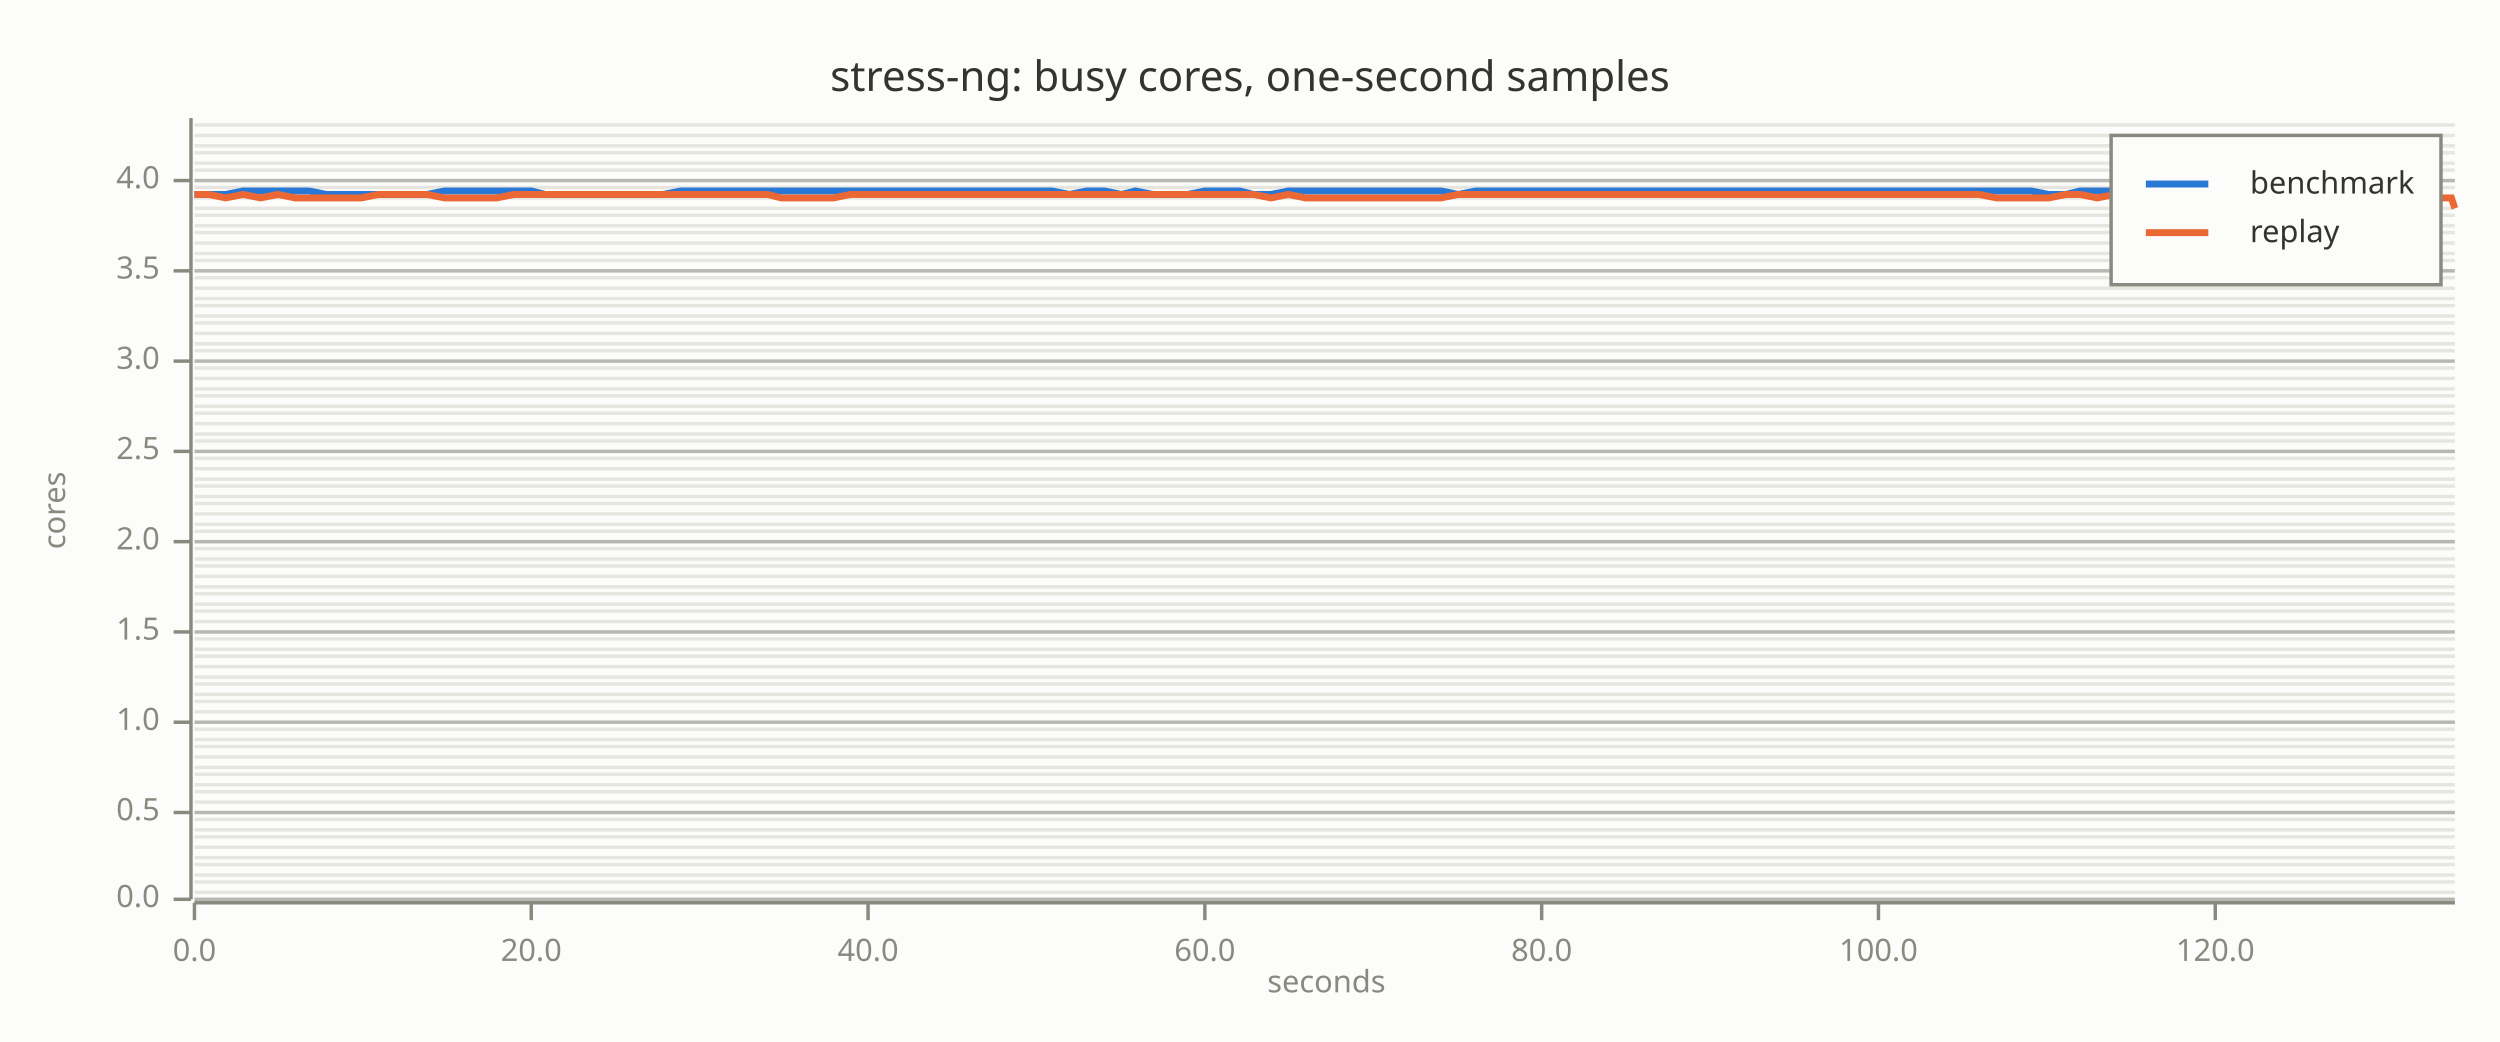
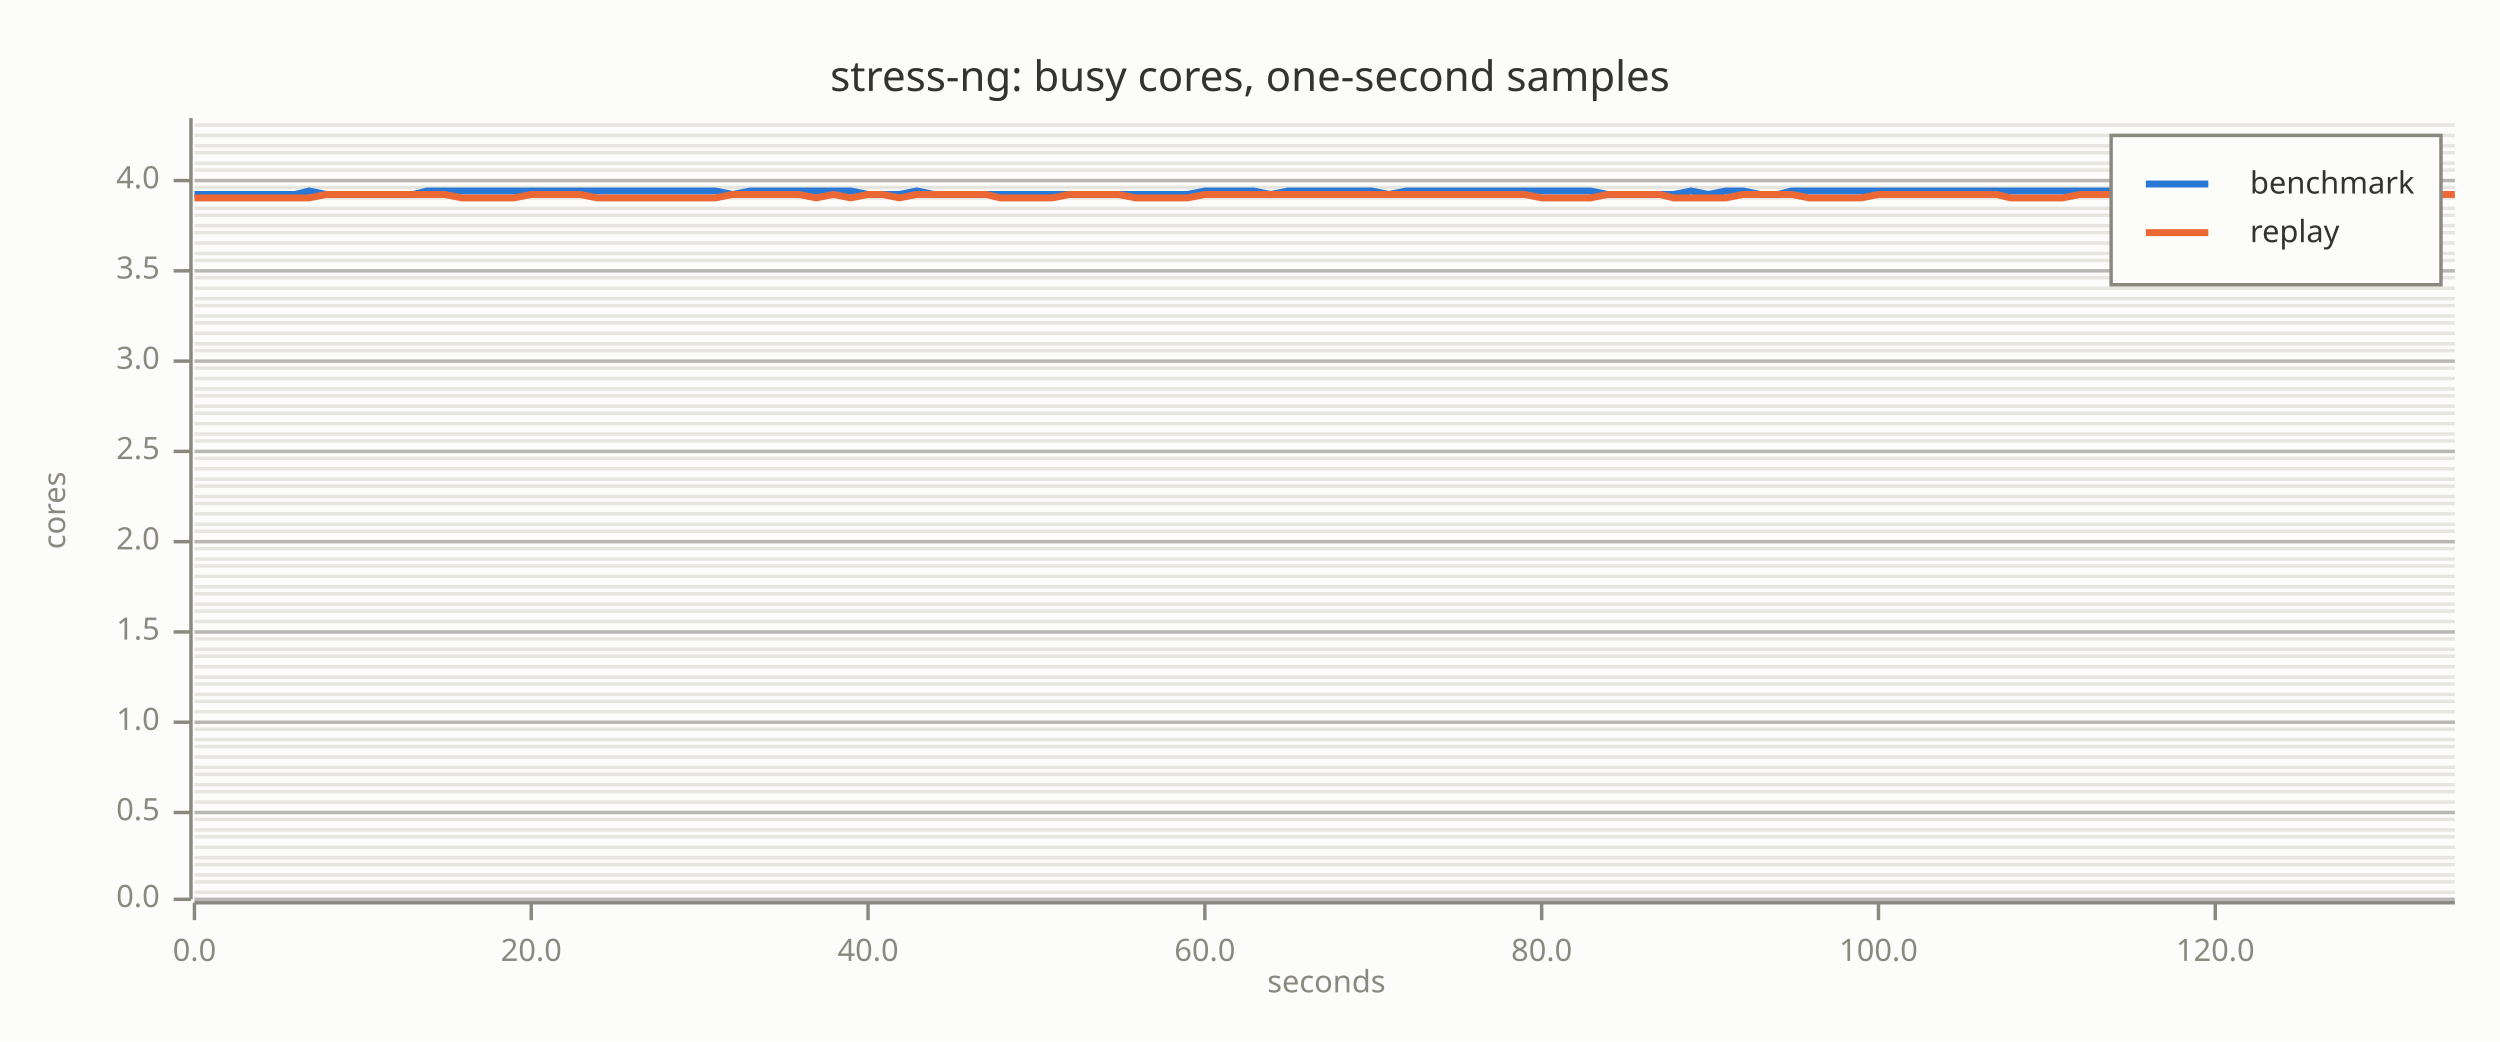
<svg xmlns="http://www.w3.org/2000/svg" width="720" height="300" viewBox="0 0 720 300">
  <rect x="0" y="0" width="720" height="300" opacity="1" fill="#FCFCFB" stroke="none" />
  <text x="360" y="17" dy="0.76em" text-anchor="middle" font-family="sans-serif" font-size="12.097" opacity="1" fill="#333330">
stress-ng: busy cores, one-second samples
</text>
  <line opacity="1" stroke="#E6E5E0" stroke-width="1" x1="56" y1="259" x2="707" y2="259" />
  <line opacity="1" stroke="#E6E5E0" stroke-width="1" x1="56" y1="257" x2="707" y2="257" />
  <line opacity="1" stroke="#E6E5E0" stroke-width="1" x1="56" y1="254" x2="707" y2="254" />
  <line opacity="1" stroke="#E6E5E0" stroke-width="1" x1="56" y1="252" x2="707" y2="252" />
  <line opacity="1" stroke="#E6E5E0" stroke-width="1" x1="56" y1="249" x2="707" y2="249" />
  <line opacity="1" stroke="#E6E5E0" stroke-width="1" x1="56" y1="247" x2="707" y2="247" />
  <line opacity="1" stroke="#E6E5E0" stroke-width="1" x1="56" y1="244" x2="707" y2="244" />
  <line opacity="1" stroke="#E6E5E0" stroke-width="1" x1="56" y1="241" x2="707" y2="241" />
  <line opacity="1" stroke="#E6E5E0" stroke-width="1" x1="56" y1="239" x2="707" y2="239" />
  <line opacity="1" stroke="#E6E5E0" stroke-width="1" x1="56" y1="236" x2="707" y2="236" />
  <line opacity="1" stroke="#E6E5E0" stroke-width="1" x1="56" y1="234" x2="707" y2="234" />
  <line opacity="1" stroke="#E6E5E0" stroke-width="1" x1="56" y1="231" x2="707" y2="231" />
  <line opacity="1" stroke="#E6E5E0" stroke-width="1" x1="56" y1="228" x2="707" y2="228" />
  <line opacity="1" stroke="#E6E5E0" stroke-width="1" x1="56" y1="226" x2="707" y2="226" />
  <line opacity="1" stroke="#E6E5E0" stroke-width="1" x1="56" y1="223" x2="707" y2="223" />
  <line opacity="1" stroke="#E6E5E0" stroke-width="1" x1="56" y1="221" x2="707" y2="221" />
  <line opacity="1" stroke="#E6E5E0" stroke-width="1" x1="56" y1="218" x2="707" y2="218" />
  <line opacity="1" stroke="#E6E5E0" stroke-width="1" x1="56" y1="215" x2="707" y2="215" />
  <line opacity="1" stroke="#E6E5E0" stroke-width="1" x1="56" y1="213" x2="707" y2="213" />
  <line opacity="1" stroke="#E6E5E0" stroke-width="1" x1="56" y1="210" x2="707" y2="210" />
  <line opacity="1" stroke="#E6E5E0" stroke-width="1" x1="56" y1="208" x2="707" y2="208" />
  <line opacity="1" stroke="#E6E5E0" stroke-width="1" x1="56" y1="205" x2="707" y2="205" />
  <line opacity="1" stroke="#E6E5E0" stroke-width="1" x1="56" y1="202" x2="707" y2="202" />
  <line opacity="1" stroke="#E6E5E0" stroke-width="1" x1="56" y1="200" x2="707" y2="200" />
  <line opacity="1" stroke="#E6E5E0" stroke-width="1" x1="56" y1="197" x2="707" y2="197" />
  <line opacity="1" stroke="#E6E5E0" stroke-width="1" x1="56" y1="195" x2="707" y2="195" />
  <line opacity="1" stroke="#E6E5E0" stroke-width="1" x1="56" y1="192" x2="707" y2="192" />
  <line opacity="1" stroke="#E6E5E0" stroke-width="1" x1="56" y1="189" x2="707" y2="189" />
  <line opacity="1" stroke="#E6E5E0" stroke-width="1" x1="56" y1="187" x2="707" y2="187" />
  <line opacity="1" stroke="#E6E5E0" stroke-width="1" x1="56" y1="184" x2="707" y2="184" />
  <line opacity="1" stroke="#E6E5E0" stroke-width="1" x1="56" y1="182" x2="707" y2="182" />
  <line opacity="1" stroke="#E6E5E0" stroke-width="1" x1="56" y1="179" x2="707" y2="179" />
  <line opacity="1" stroke="#E6E5E0" stroke-width="1" x1="56" y1="176" x2="707" y2="176" />
  <line opacity="1" stroke="#E6E5E0" stroke-width="1" x1="56" y1="174" x2="707" y2="174" />
  <line opacity="1" stroke="#E6E5E0" stroke-width="1" x1="56" y1="171" x2="707" y2="171" />
  <line opacity="1" stroke="#E6E5E0" stroke-width="1" x1="56" y1="169" x2="707" y2="169" />
  <line opacity="1" stroke="#E6E5E0" stroke-width="1" x1="56" y1="166" x2="707" y2="166" />
  <line opacity="1" stroke="#E6E5E0" stroke-width="1" x1="56" y1="163" x2="707" y2="163" />
  <line opacity="1" stroke="#E6E5E0" stroke-width="1" x1="56" y1="161" x2="707" y2="161" />
  <line opacity="1" stroke="#E6E5E0" stroke-width="1" x1="56" y1="158" x2="707" y2="158" />
  <line opacity="1" stroke="#E6E5E0" stroke-width="1" x1="56" y1="156" x2="707" y2="156" />
  <line opacity="1" stroke="#E6E5E0" stroke-width="1" x1="56" y1="153" x2="707" y2="153" />
  <line opacity="1" stroke="#E6E5E0" stroke-width="1" x1="56" y1="151" x2="707" y2="151" />
  <line opacity="1" stroke="#E6E5E0" stroke-width="1" x1="56" y1="148" x2="707" y2="148" />
  <line opacity="1" stroke="#E6E5E0" stroke-width="1" x1="56" y1="145" x2="707" y2="145" />
  <line opacity="1" stroke="#E6E5E0" stroke-width="1" x1="56" y1="143" x2="707" y2="143" />
  <line opacity="1" stroke="#E6E5E0" stroke-width="1" x1="56" y1="140" x2="707" y2="140" />
  <line opacity="1" stroke="#E6E5E0" stroke-width="1" x1="56" y1="138" x2="707" y2="138" />
  <line opacity="1" stroke="#E6E5E0" stroke-width="1" x1="56" y1="135" x2="707" y2="135" />
  <line opacity="1" stroke="#E6E5E0" stroke-width="1" x1="56" y1="132" x2="707" y2="132" />
  <line opacity="1" stroke="#E6E5E0" stroke-width="1" x1="56" y1="130" x2="707" y2="130" />
  <line opacity="1" stroke="#E6E5E0" stroke-width="1" x1="56" y1="127" x2="707" y2="127" />
  <line opacity="1" stroke="#E6E5E0" stroke-width="1" x1="56" y1="125" x2="707" y2="125" />
  <line opacity="1" stroke="#E6E5E0" stroke-width="1" x1="56" y1="122" x2="707" y2="122" />
  <line opacity="1" stroke="#E6E5E0" stroke-width="1" x1="56" y1="119" x2="707" y2="119" />
  <line opacity="1" stroke="#E6E5E0" stroke-width="1" x1="56" y1="117" x2="707" y2="117" />
  <line opacity="1" stroke="#E6E5E0" stroke-width="1" x1="56" y1="114" x2="707" y2="114" />
  <line opacity="1" stroke="#E6E5E0" stroke-width="1" x1="56" y1="112" x2="707" y2="112" />
  <line opacity="1" stroke="#E6E5E0" stroke-width="1" x1="56" y1="109" x2="707" y2="109" />
  <line opacity="1" stroke="#E6E5E0" stroke-width="1" x1="56" y1="106" x2="707" y2="106" />
  <line opacity="1" stroke="#E6E5E0" stroke-width="1" x1="56" y1="104" x2="707" y2="104" />
  <line opacity="1" stroke="#E6E5E0" stroke-width="1" x1="56" y1="101" x2="707" y2="101" />
  <line opacity="1" stroke="#E6E5E0" stroke-width="1" x1="56" y1="99" x2="707" y2="99" />
  <line opacity="1" stroke="#E6E5E0" stroke-width="1" x1="56" y1="96" x2="707" y2="96" />
  <line opacity="1" stroke="#E6E5E0" stroke-width="1" x1="56" y1="93" x2="707" y2="93" />
  <line opacity="1" stroke="#E6E5E0" stroke-width="1" x1="56" y1="91" x2="707" y2="91" />
  <line opacity="1" stroke="#E6E5E0" stroke-width="1" x1="56" y1="88" x2="707" y2="88" />
  <line opacity="1" stroke="#E6E5E0" stroke-width="1" x1="56" y1="86" x2="707" y2="86" />
  <line opacity="1" stroke="#E6E5E0" stroke-width="1" x1="56" y1="83" x2="707" y2="83" />
  <line opacity="1" stroke="#E6E5E0" stroke-width="1" x1="56" y1="80" x2="707" y2="80" />
  <line opacity="1" stroke="#E6E5E0" stroke-width="1" x1="56" y1="78" x2="707" y2="78" />
  <line opacity="1" stroke="#E6E5E0" stroke-width="1" x1="56" y1="75" x2="707" y2="75" />
  <line opacity="1" stroke="#E6E5E0" stroke-width="1" x1="56" y1="73" x2="707" y2="73" />
  <line opacity="1" stroke="#E6E5E0" stroke-width="1" x1="56" y1="70" x2="707" y2="70" />
  <line opacity="1" stroke="#E6E5E0" stroke-width="1" x1="56" y1="67" x2="707" y2="67" />
  <line opacity="1" stroke="#E6E5E0" stroke-width="1" x1="56" y1="65" x2="707" y2="65" />
  <line opacity="1" stroke="#E6E5E0" stroke-width="1" x1="56" y1="62" x2="707" y2="62" />
  <line opacity="1" stroke="#E6E5E0" stroke-width="1" x1="56" y1="60" x2="707" y2="60" />
  <line opacity="1" stroke="#E6E5E0" stroke-width="1" x1="56" y1="57" x2="707" y2="57" />
  <line opacity="1" stroke="#E6E5E0" stroke-width="1" x1="56" y1="54" x2="707" y2="54" />
  <line opacity="1" stroke="#E6E5E0" stroke-width="1" x1="56" y1="52" x2="707" y2="52" />
  <line opacity="1" stroke="#E6E5E0" stroke-width="1" x1="56" y1="49" x2="707" y2="49" />
  <line opacity="1" stroke="#E6E5E0" stroke-width="1" x1="56" y1="47" x2="707" y2="47" />
  <line opacity="1" stroke="#E6E5E0" stroke-width="1" x1="56" y1="44" x2="707" y2="44" />
  <line opacity="1" stroke="#E6E5E0" stroke-width="1" x1="56" y1="42" x2="707" y2="42" />
  <line opacity="1" stroke="#E6E5E0" stroke-width="1" x1="56" y1="39" x2="707" y2="39" />
  <line opacity="1" stroke="#E6E5E0" stroke-width="1" x1="56" y1="36" x2="707" y2="36" />
  <text x="12" y="147" dy="0.76em" text-anchor="middle" font-family="sans-serif" font-size="8.871" opacity="1" fill="#8A8980" transform="rotate(270, 12, 147)">
cores
</text>
  <text x="382" y="288" dy="-0.5ex" text-anchor="middle" font-family="sans-serif" font-size="8.871" opacity="1" fill="#8A8980">
seconds
</text>
  <line opacity="0.2" stroke="#000000" stroke-width="1" x1="56" y1="259" x2="707" y2="259" />
  <line opacity="0.2" stroke="#000000" stroke-width="1" x1="56" y1="234" x2="707" y2="234" />
  <line opacity="0.2" stroke="#000000" stroke-width="1" x1="56" y1="208" x2="707" y2="208" />
  <line opacity="0.2" stroke="#000000" stroke-width="1" x1="56" y1="182" x2="707" y2="182" />
  <line opacity="0.2" stroke="#000000" stroke-width="1" x1="56" y1="156" x2="707" y2="156" />
  <line opacity="0.2" stroke="#000000" stroke-width="1" x1="56" y1="130" x2="707" y2="130" />
  <line opacity="0.2" stroke="#000000" stroke-width="1" x1="56" y1="104" x2="707" y2="104" />
  <line opacity="0.2" stroke="#000000" stroke-width="1" x1="56" y1="78" x2="707" y2="78" />
  <line opacity="0.2" stroke="#000000" stroke-width="1" x1="56" y1="52" x2="707" y2="52" />
  <polyline fill="none" opacity="1" stroke="#8A8980" stroke-width="1" points="55,34 55,259 " />
  <text x="46" y="259" dy="0.5ex" text-anchor="end" font-family="sans-serif" font-size="8.871" opacity="1" fill="#8A8980">
0.0
</text>
  <polyline fill="none" opacity="1" stroke="#8A8980" stroke-width="1" points="50,259 55,259 " />
  <text x="46" y="234" dy="0.5ex" text-anchor="end" font-family="sans-serif" font-size="8.871" opacity="1" fill="#8A8980">
0.5
</text>
  <polyline fill="none" opacity="1" stroke="#8A8980" stroke-width="1" points="50,234 55,234 " />
  <text x="46" y="208" dy="0.5ex" text-anchor="end" font-family="sans-serif" font-size="8.871" opacity="1" fill="#8A8980">
1.0
</text>
  <polyline fill="none" opacity="1" stroke="#8A8980" stroke-width="1" points="50,208 55,208 " />
  <text x="46" y="182" dy="0.5ex" text-anchor="end" font-family="sans-serif" font-size="8.871" opacity="1" fill="#8A8980">
1.5
</text>
  <polyline fill="none" opacity="1" stroke="#8A8980" stroke-width="1" points="50,182 55,182 " />
  <text x="46" y="156" dy="0.5ex" text-anchor="end" font-family="sans-serif" font-size="8.871" opacity="1" fill="#8A8980">
2.0
</text>
  <polyline fill="none" opacity="1" stroke="#8A8980" stroke-width="1" points="50,156 55,156 " />
  <text x="46" y="130" dy="0.5ex" text-anchor="end" font-family="sans-serif" font-size="8.871" opacity="1" fill="#8A8980">
2.5
</text>
  <polyline fill="none" opacity="1" stroke="#8A8980" stroke-width="1" points="50,130 55,130 " />
  <text x="46" y="104" dy="0.5ex" text-anchor="end" font-family="sans-serif" font-size="8.871" opacity="1" fill="#8A8980">
3.0
</text>
  <polyline fill="none" opacity="1" stroke="#8A8980" stroke-width="1" points="50,104 55,104 " />
  <text x="46" y="78" dy="0.5ex" text-anchor="end" font-family="sans-serif" font-size="8.871" opacity="1" fill="#8A8980">
3.5
</text>
  <polyline fill="none" opacity="1" stroke="#8A8980" stroke-width="1" points="50,78 55,78 " />
  <text x="46" y="52" dy="0.5ex" text-anchor="end" font-family="sans-serif" font-size="8.871" opacity="1" fill="#8A8980">
4.0
</text>
  <polyline fill="none" opacity="1" stroke="#8A8980" stroke-width="1" points="50,52 55,52 " />
  <polyline fill="none" opacity="1" stroke="#8A8980" stroke-width="1" points="56,260 707,260 " />
  <text x="56" y="270" dy="0.76em" text-anchor="middle" font-family="sans-serif" font-size="8.871" opacity="1" fill="#8A8980">
0.0
</text>
  <polyline fill="none" opacity="1" stroke="#8A8980" stroke-width="1" points="56,260 56,265 " />
  <text x="153" y="270" dy="0.76em" text-anchor="middle" font-family="sans-serif" font-size="8.871" opacity="1" fill="#8A8980">
20.0
</text>
  <polyline fill="none" opacity="1" stroke="#8A8980" stroke-width="1" points="153,260 153,265 " />
  <text x="250" y="270" dy="0.76em" text-anchor="middle" font-family="sans-serif" font-size="8.871" opacity="1" fill="#8A8980">
40.0
</text>
  <polyline fill="none" opacity="1" stroke="#8A8980" stroke-width="1" points="250,260 250,265 " />
  <text x="347" y="270" dy="0.76em" text-anchor="middle" font-family="sans-serif" font-size="8.871" opacity="1" fill="#8A8980">
60.0
</text>
  <polyline fill="none" opacity="1" stroke="#8A8980" stroke-width="1" points="347,260 347,265 " />
  <text x="444" y="270" dy="0.76em" text-anchor="middle" font-family="sans-serif" font-size="8.871" opacity="1" fill="#8A8980">
80.0
</text>
  <polyline fill="none" opacity="1" stroke="#8A8980" stroke-width="1" points="444,260 444,265 " />
  <text x="541" y="270" dy="0.76em" text-anchor="middle" font-family="sans-serif" font-size="8.871" opacity="1" fill="#8A8980">
100.0
</text>
  <polyline fill="none" opacity="1" stroke="#8A8980" stroke-width="1" points="541,260 541,265 " />
  <text x="638" y="270" dy="0.76em" text-anchor="middle" font-family="sans-serif" font-size="8.871" opacity="1" fill="#8A8980">
120.0
</text>
  <polyline fill="none" opacity="1" stroke="#8A8980" stroke-width="1" points="638,260 638,265 " />
-   <polyline fill="none" opacity="1" stroke="#2A78D6" stroke-width="2" points="56,56 60,56 65,56 70,55 75,55 80,55 85,55 89,55 94,56 99,56 104,56 109,56 114,56 119,56 123,56 128,55 133,55 138,55 143,55 148,55 153,55 157,56 162,56 167,56 172,56 177,56 182,56 187,56 191,56 196,55 201,55 206,55 211,55 216,55 221,55 225,55 230,55 235,55 240,55 245,55 250,55 255,55 259,55 264,55 269,55 274,55 279,55 284,55 289,55 293,55 298,55 303,55 308,56 313,55 318,55 323,56 327,55 332,56 337,56 342,56 347,55 352,55 357,55 361,56 366,56 371,55 376,55 381,55 386,55 391,55 395,55 400,55 405,55 410,55 415,55 420,56 425,55 429,55 434,55 439,55 444,55 449,55 454,55 459,55 463,55 468,55 473,55 478,55 483,55 488,55 493,55 497,55 502,55 507,55 512,55 517,55 522,55 527,55 531,55 536,55 541,55 546,55 551,55 556,55 561,55 565,55 570,55 575,55 580,55 585,55 590,56 595,56 599,55 604,55 609,55 614,56 619,56 624,56 629,56 633,55 " />
-   <polyline fill="none" opacity="1" stroke="#EB6834" stroke-width="2" points="56,56 60,56 65,57 70,56 75,57 80,56 85,57 89,57 94,57 99,57 104,57 109,56 114,56 119,56 123,56 128,57 133,57 138,57 143,57 148,56 153,56 157,56 162,56 167,56 172,56 177,56 182,56 187,56 191,56 196,56 201,56 206,56 211,56 216,56 221,56 225,57 230,57 235,57 240,57 245,56 250,56 255,56 259,56 264,56 269,56 274,56 279,56 284,56 289,56 293,56 298,56 303,56 308,56 313,56 318,56 323,56 327,56 332,56 337,56 342,56 347,56 352,56 357,56 361,56 366,57 371,56 376,57 381,57 386,57 391,57 395,57 400,57 405,57 410,57 415,57 420,56 425,56 429,56 434,56 439,56 444,56 449,56 454,56 459,56 463,56 468,56 473,56 478,56 483,56 488,56 493,56 497,56 502,56 507,56 512,56 517,56 522,56 527,56 531,56 536,56 541,56 546,56 551,56 556,56 561,56 565,56 570,56 575,57 580,57 585,57 590,57 595,56 599,56 604,57 609,56 614,56 619,56 624,56 629,56 633,57 638,57 643,57 648,57 653,56 658,56 663,56 667,56 672,57 677,57 682,57 687,57 692,57 697,57 701,57 706,57 707,60 " />
+   <polyline fill="none" opacity="1" stroke="#2A78D6" stroke-width="2" points="56,56 60,56 65,56 70,56 75,56 80,56 85,56 89,55 94,56 99,56 104,56 109,56 114,56 119,56 123,55 128,55 133,55 138,55 143,55 148,55 153,55 157,55 162,55 167,55 172,55 177,55 182,55 186,55 191,55 196,55 201,55 206,55 211,56 216,55 220,55 225,55 230,55 235,55 240,55 245,55 250,56 254,56 259,56 264,55 269,56 274,56 279,56 284,56 288,56 293,56 298,56 303,56 308,56 313,56 317,56 322,56 327,56 332,56 337,56 342,56 347,55 351,55 356,55 361,55 366,56 371,55 376,55 381,55 385,55 390,55 395,55 400,56 405,55 410,55 414,55 419,55 424,55 429,55 434,55 439,55 444,55 448,55 453,55 458,55 463,56 468,56 473,56 478,56 482,56 487,55 492,56 497,55 502,55 507,56 512,56 516,55 521,55 526,55 531,55 536,55 541,55 545,55 550,55 555,55 560,55 565,55 570,55 575,55 579,55 584,55 589,55 594,55 599,55 604,55 609,55 613,55 618,55 623,55 628,55 633,55 " />
+   <polyline fill="none" opacity="1" stroke="#EB6834" stroke-width="2" points="56,57 60,57 65,57 70,57 75,57 80,57 85,57 89,57 94,56 99,56 104,56 109,56 114,56 119,56 123,56 128,56 133,57 138,57 143,57 148,57 153,56 157,56 162,56 167,56 172,57 177,57 182,57 186,57 191,57 196,57 201,57 206,57 211,56 216,56 220,56 225,56 230,56 235,57 240,56 245,57 250,56 254,56 259,57 264,56 269,56 274,56 279,56 284,56 288,57 293,57 298,57 303,57 308,56 313,56 317,56 322,56 327,57 332,57 337,57 342,57 347,56 351,56 356,56 361,56 366,56 371,56 376,56 381,56 385,56 390,56 395,56 400,56 405,56 410,56 414,56 419,56 424,56 429,56 434,56 439,56 444,57 448,57 453,57 458,57 463,56 468,56 473,56 478,56 482,57 487,57 492,57 497,57 502,56 507,56 512,56 516,56 521,57 526,57 531,57 536,57 541,56 545,56 550,56 555,56 560,56 565,56 570,56 575,56 579,57 584,57 589,57 594,57 599,56 604,56 609,56 613,56 618,56 623,56 628,56 633,56 638,57 642,57 647,57 652,57 657,57 662,57 667,57 672,57 676,57 681,57 686,57 691,57 696,56 701,56 706,56 707,56 " />
  <rect x="608" y="39" width="95" height="43" opacity="1" fill="#FCFCFB" stroke="none" />
  <rect x="608" y="39" width="95" height="43" opacity="1" fill="none" stroke="#8A8980" />
  <text x="648" y="49" dy="0.76em" text-anchor="start" font-family="sans-serif" font-size="8.871" opacity="1" fill="#333330">
benchmark
</text>
  <text x="648" y="63" dy="0.76em" text-anchor="start" font-family="sans-serif" font-size="8.871" opacity="1" fill="#333330">
replay
</text>
  <polyline fill="none" opacity="1" stroke="#2A78D6" stroke-width="2" points="618,53 636,53 " />
  <polyline fill="none" opacity="1" stroke="#EB6834" stroke-width="2" points="618,67 636,67 " />
</svg>
